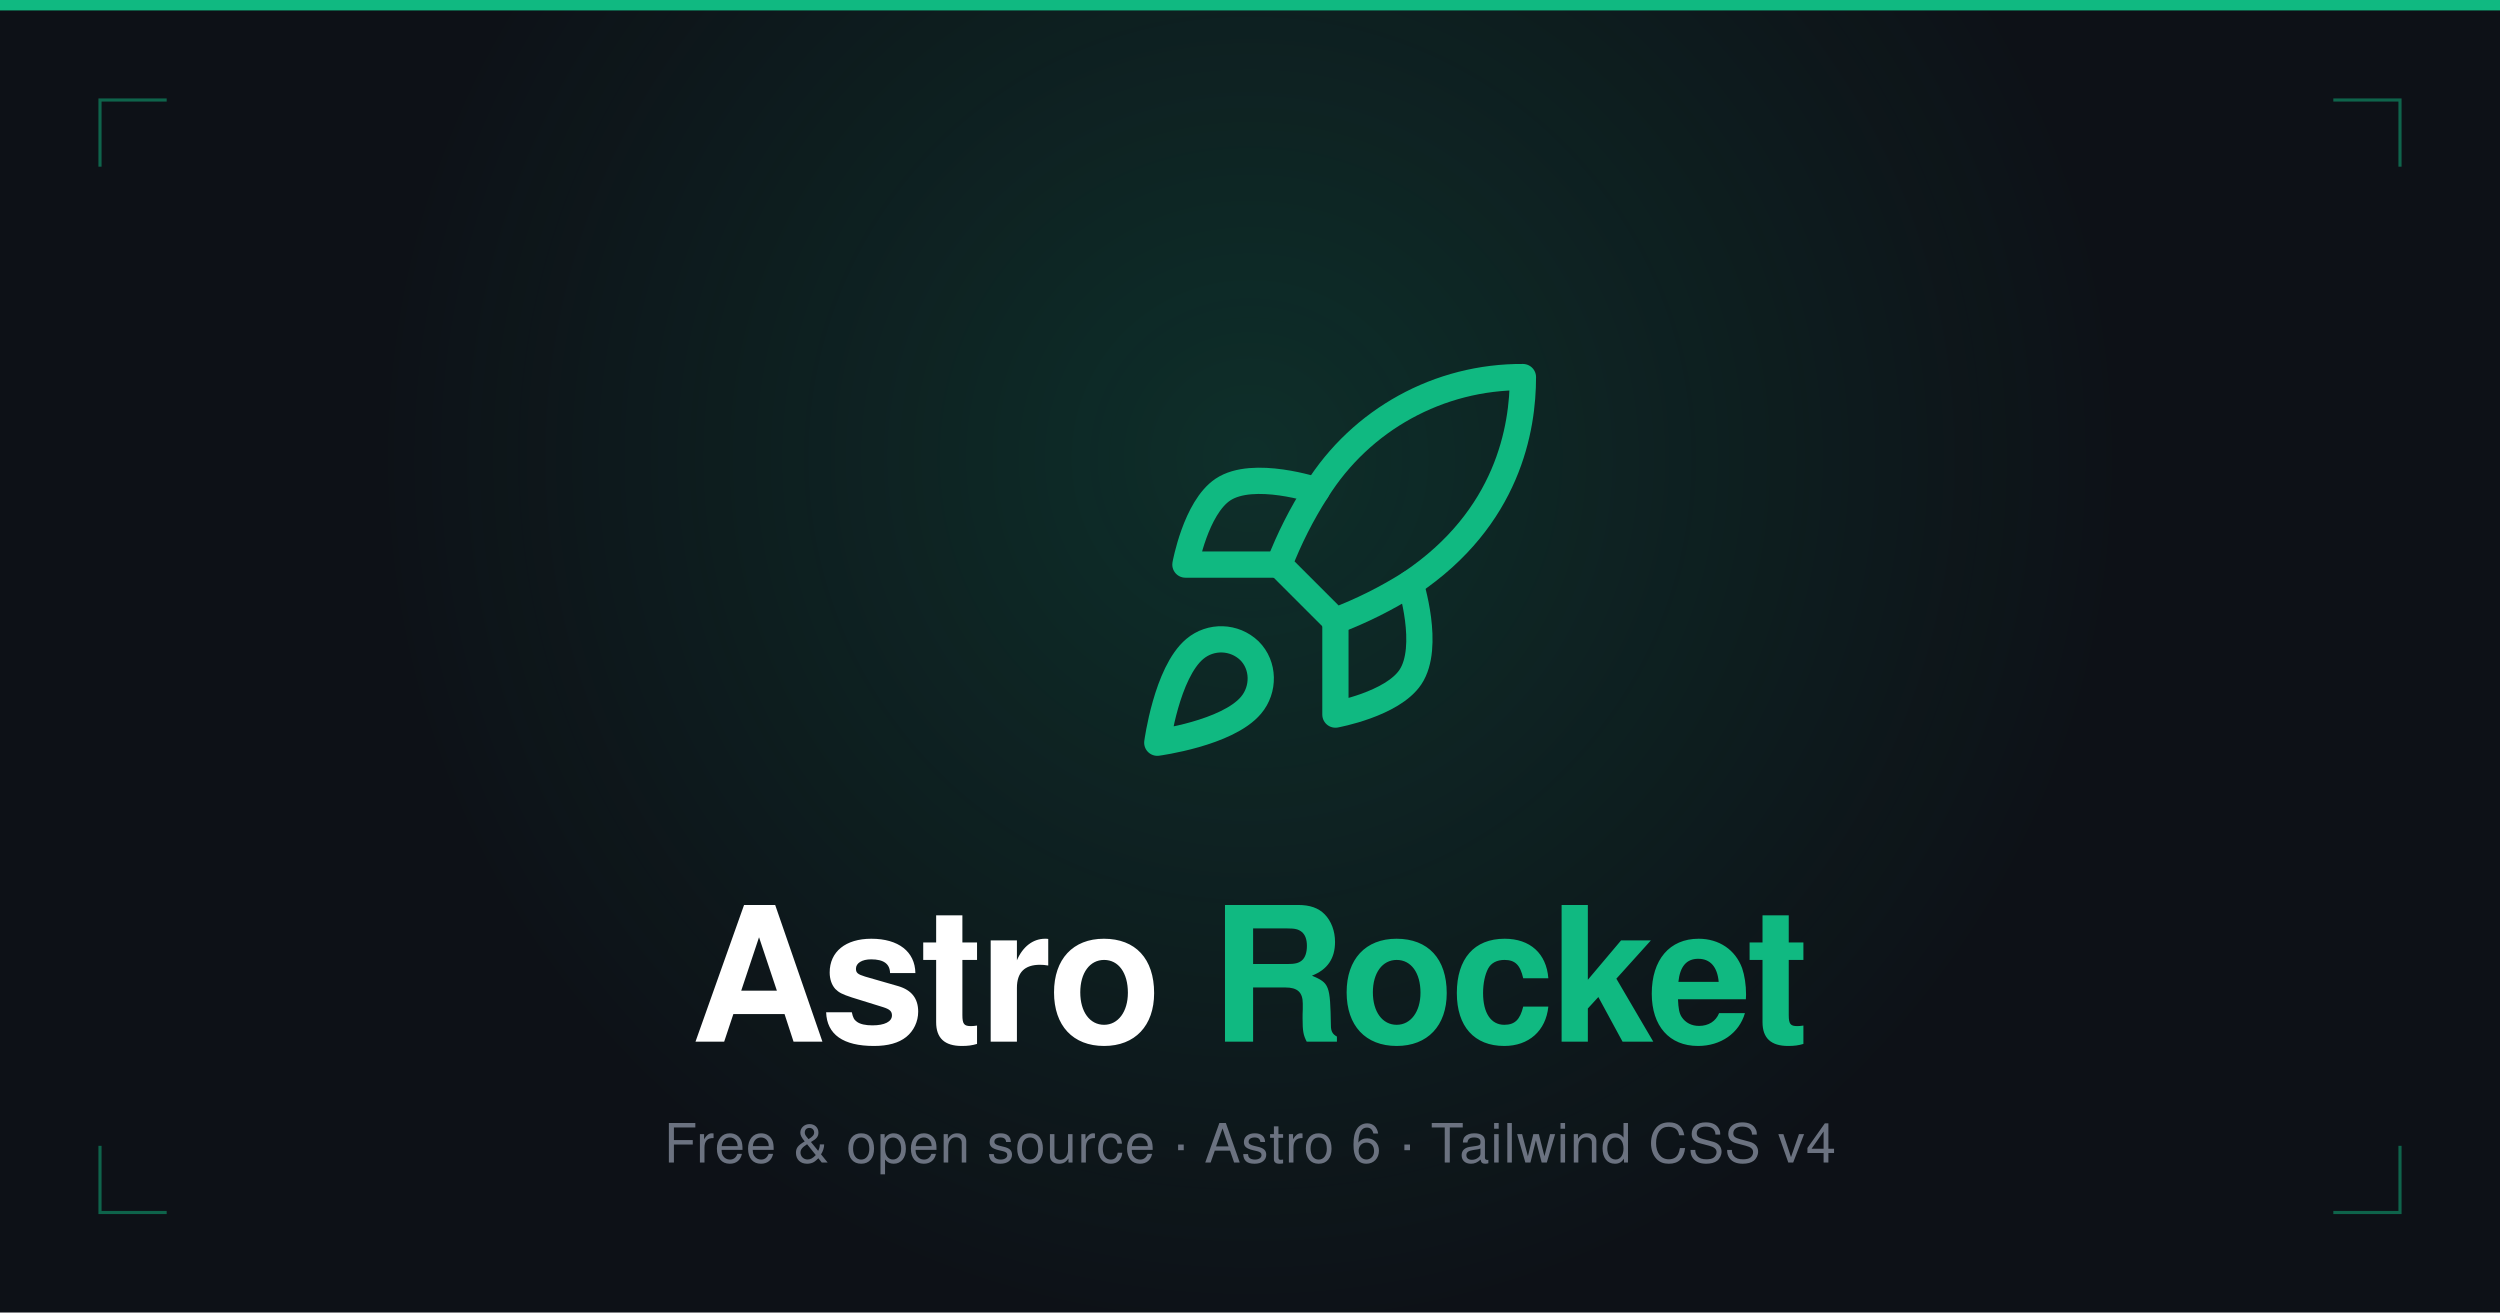
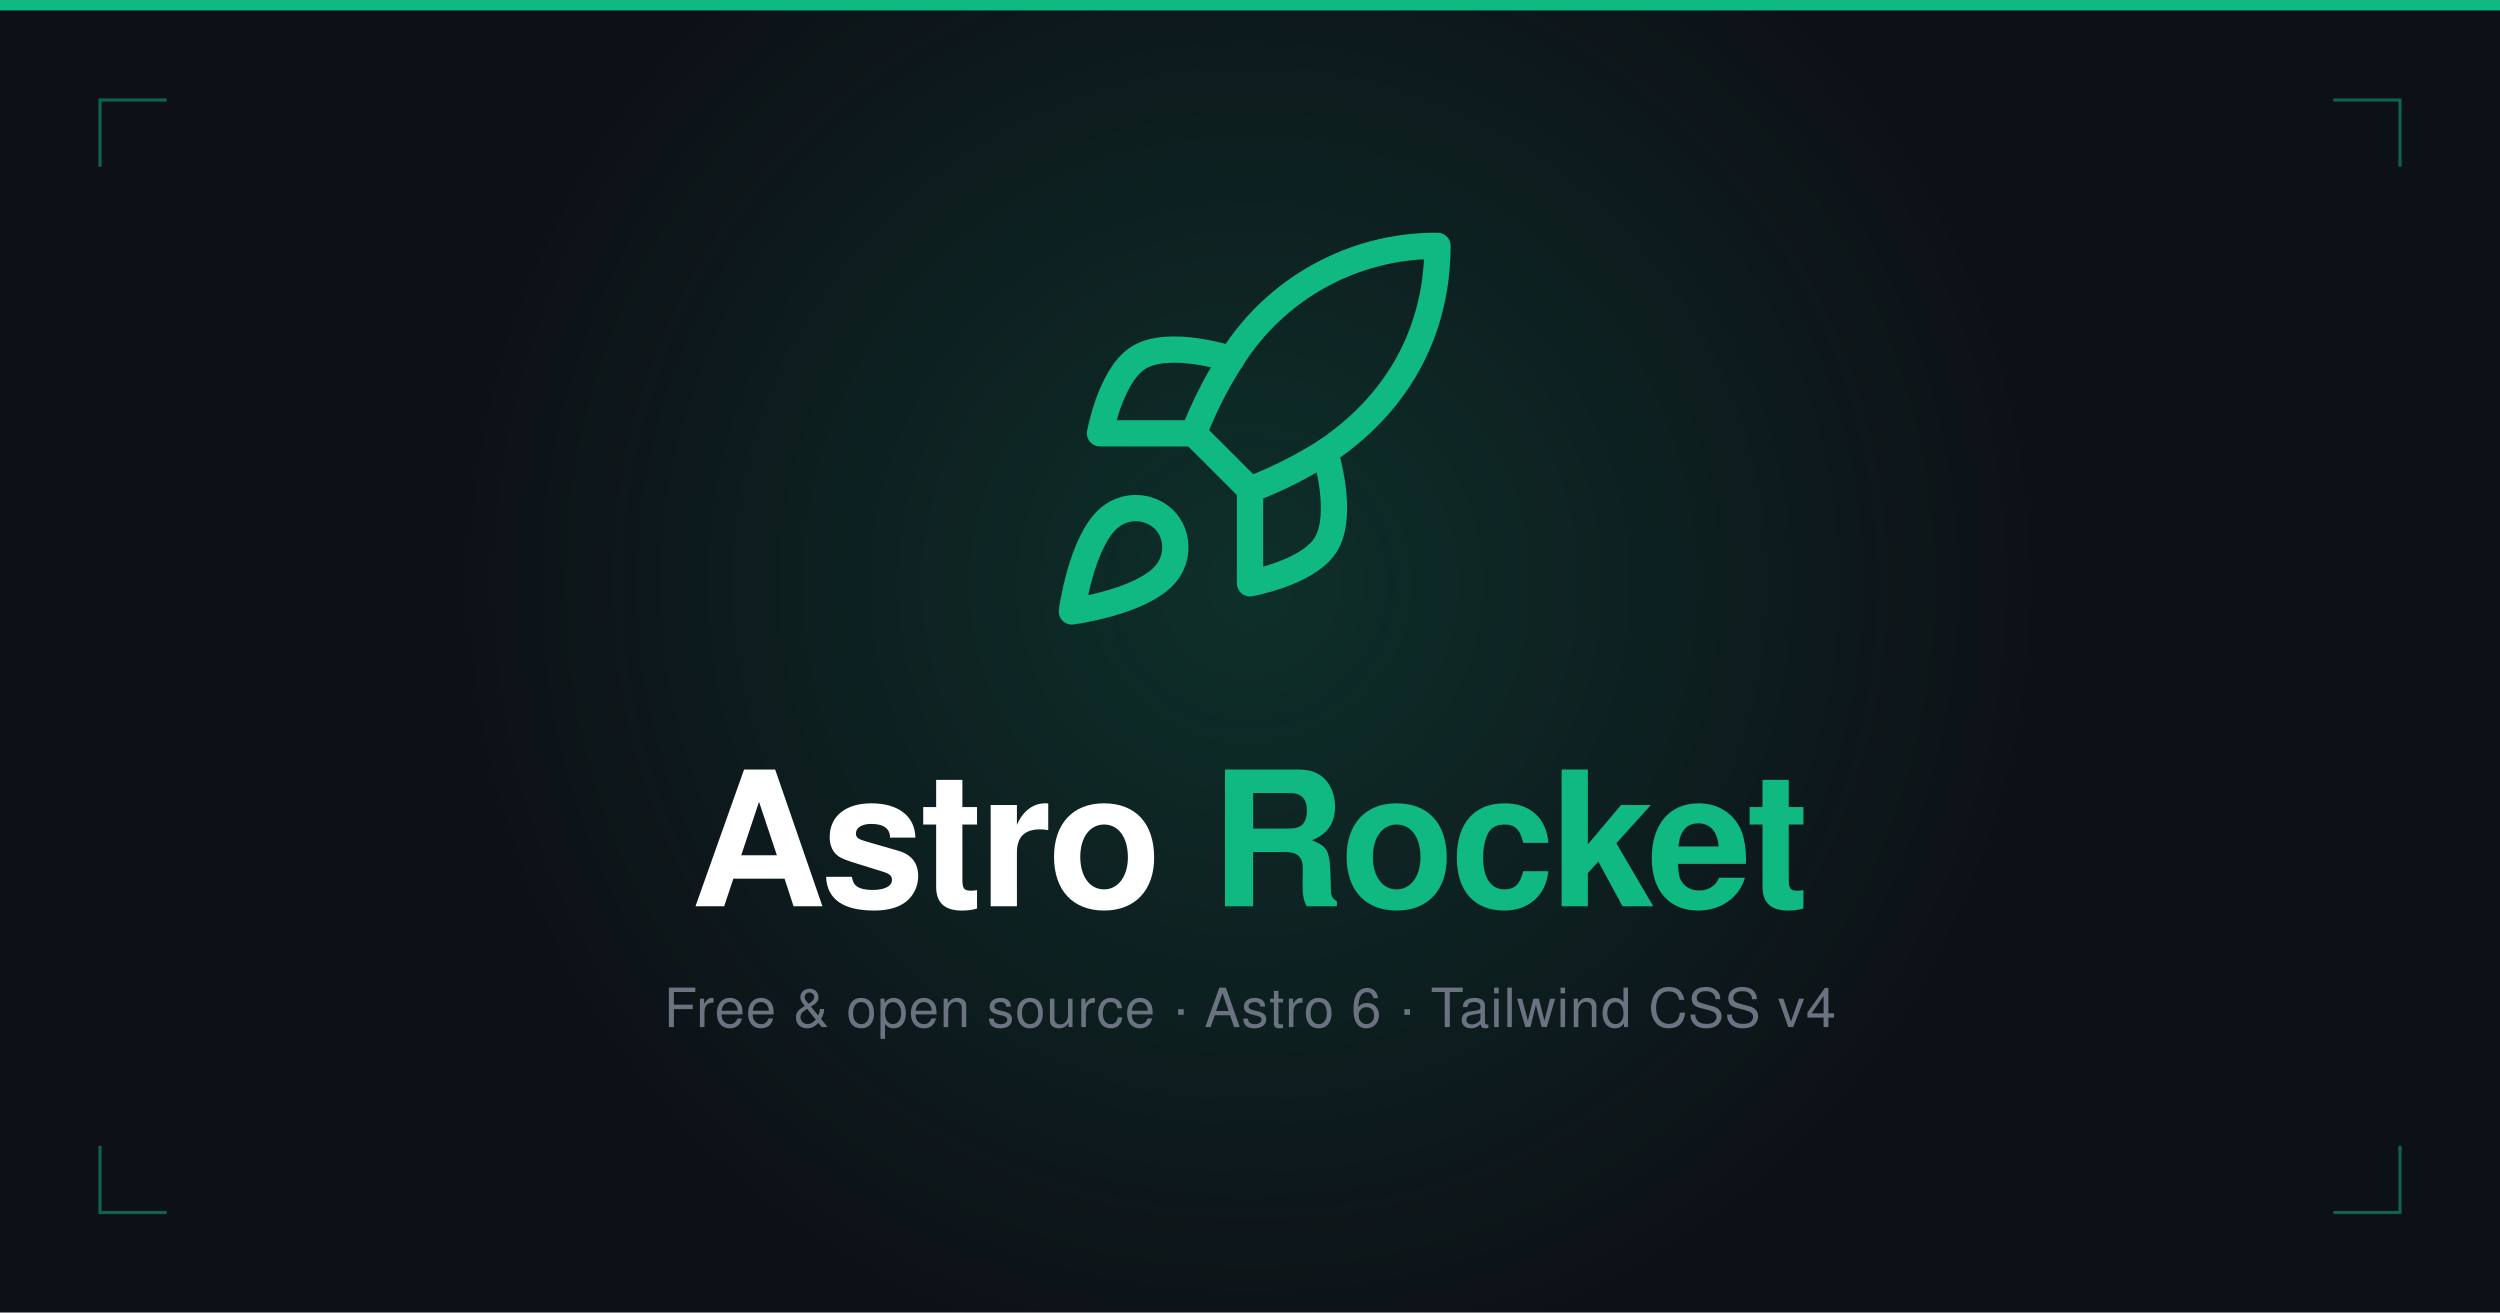
<svg xmlns="http://www.w3.org/2000/svg" width="1200" height="630" viewBox="0 0 1200 630" fill="none">
  <defs>
-     <radialGradient id="glow" cx="600" cy="220" r="420" gradientUnits="userSpaceOnUse">
+     <radialGradient id="glow" cx="600" cy="280" r="380" gradientUnits="userSpaceOnUse">
      <stop offset="0%" stop-color="#10b981" stop-opacity="0.18" />
      <stop offset="100%" stop-color="#10b981" stop-opacity="0" />
    </radialGradient>
  </defs>
  <rect width="1200" height="630" fill="#0d1117" />
  <rect width="1200" height="630" fill="url(#glow)" />
  <rect width="1200" height="5" fill="#10b981" />
  <path d="M 48 80 L 48 48 L 80 48" stroke="#10b981" stroke-width="1.5" fill="none" stroke-opacity="0.5" />
  <path d="M 1120 48 L 1152 48 L 1152 80" stroke="#10b981" stroke-width="1.5" fill="none" stroke-opacity="0.5" />
  <path d="M 48 550 L 48 582 L 80 582" stroke="#10b981" stroke-width="1.5" fill="none" stroke-opacity="0.5" />
  <path d="M 1120 582 L 1152 582 L 1152 550" stroke="#10b981" stroke-width="1.5" fill="none" stroke-opacity="0.5" />
-   <g transform="translate(533, 163) scale(9)" stroke="#10b981" stroke-width="1.4" stroke-linecap="round" stroke-linejoin="round" fill="none">
+   <g transform="translate(492, 100) scale(9)" stroke="#10b981" stroke-width="1.4" stroke-linecap="round" stroke-linejoin="round" fill="none">
    <path d="M12 15v5s3.03-.55 4-2c1.08-1.62 0-5 0-5" />
    <path d="M4.5 16.5c-1.5 1.26-2 5-2 5s3.74-.5 5-2c.71-.84.7-2.13-.09-2.91a2.18 2.18 0 0 0-2.91-.09" />
    <path d="M9 12a22 22 0 0 1 2-3.95A12.88 12.88 0 0 1 22 2c0 2.72-.78 7.5-6 11a22.4 22.4 0 0 1-4 2z" />
    <path d="M9 12H4s.55-3.03 2-4c1.62-1.08 5 .05 5 .05" />
  </g>
-   <text x="600" y="500" text-anchor="middle" font-family="system-ui, -apple-system, 'Segoe UI', Helvetica, Arial, sans-serif" font-weight="800" font-size="90" letter-spacing="-2" fill="white">Astro <tspan fill="#10b981">Rocket</tspan>
+   <text x="600" y="435" text-anchor="middle" font-family="system-ui, -apple-system, 'Segoe UI', Helvetica, Arial, sans-serif" font-weight="800" font-size="90" letter-spacing="-2" fill="white">Astro <tspan fill="#10b981">Rocket</tspan>
  </text>
-   <text x="600" y="558" text-anchor="middle" font-family="system-ui, -apple-system, 'Segoe UI', Helvetica, Arial, sans-serif" font-weight="400" font-size="26" letter-spacing="0.5" fill="#6b7280">Free &amp; open source · Astro 6 · Tailwind CSS v4</text>
+   <text x="600" y="493" text-anchor="middle" font-family="system-ui, -apple-system, 'Segoe UI', Helvetica, Arial, sans-serif" font-weight="400" font-size="26" letter-spacing="0.5" fill="#6b7280">Free &amp; open source · Astro 6 · Tailwind CSS v4</text>
</svg>
